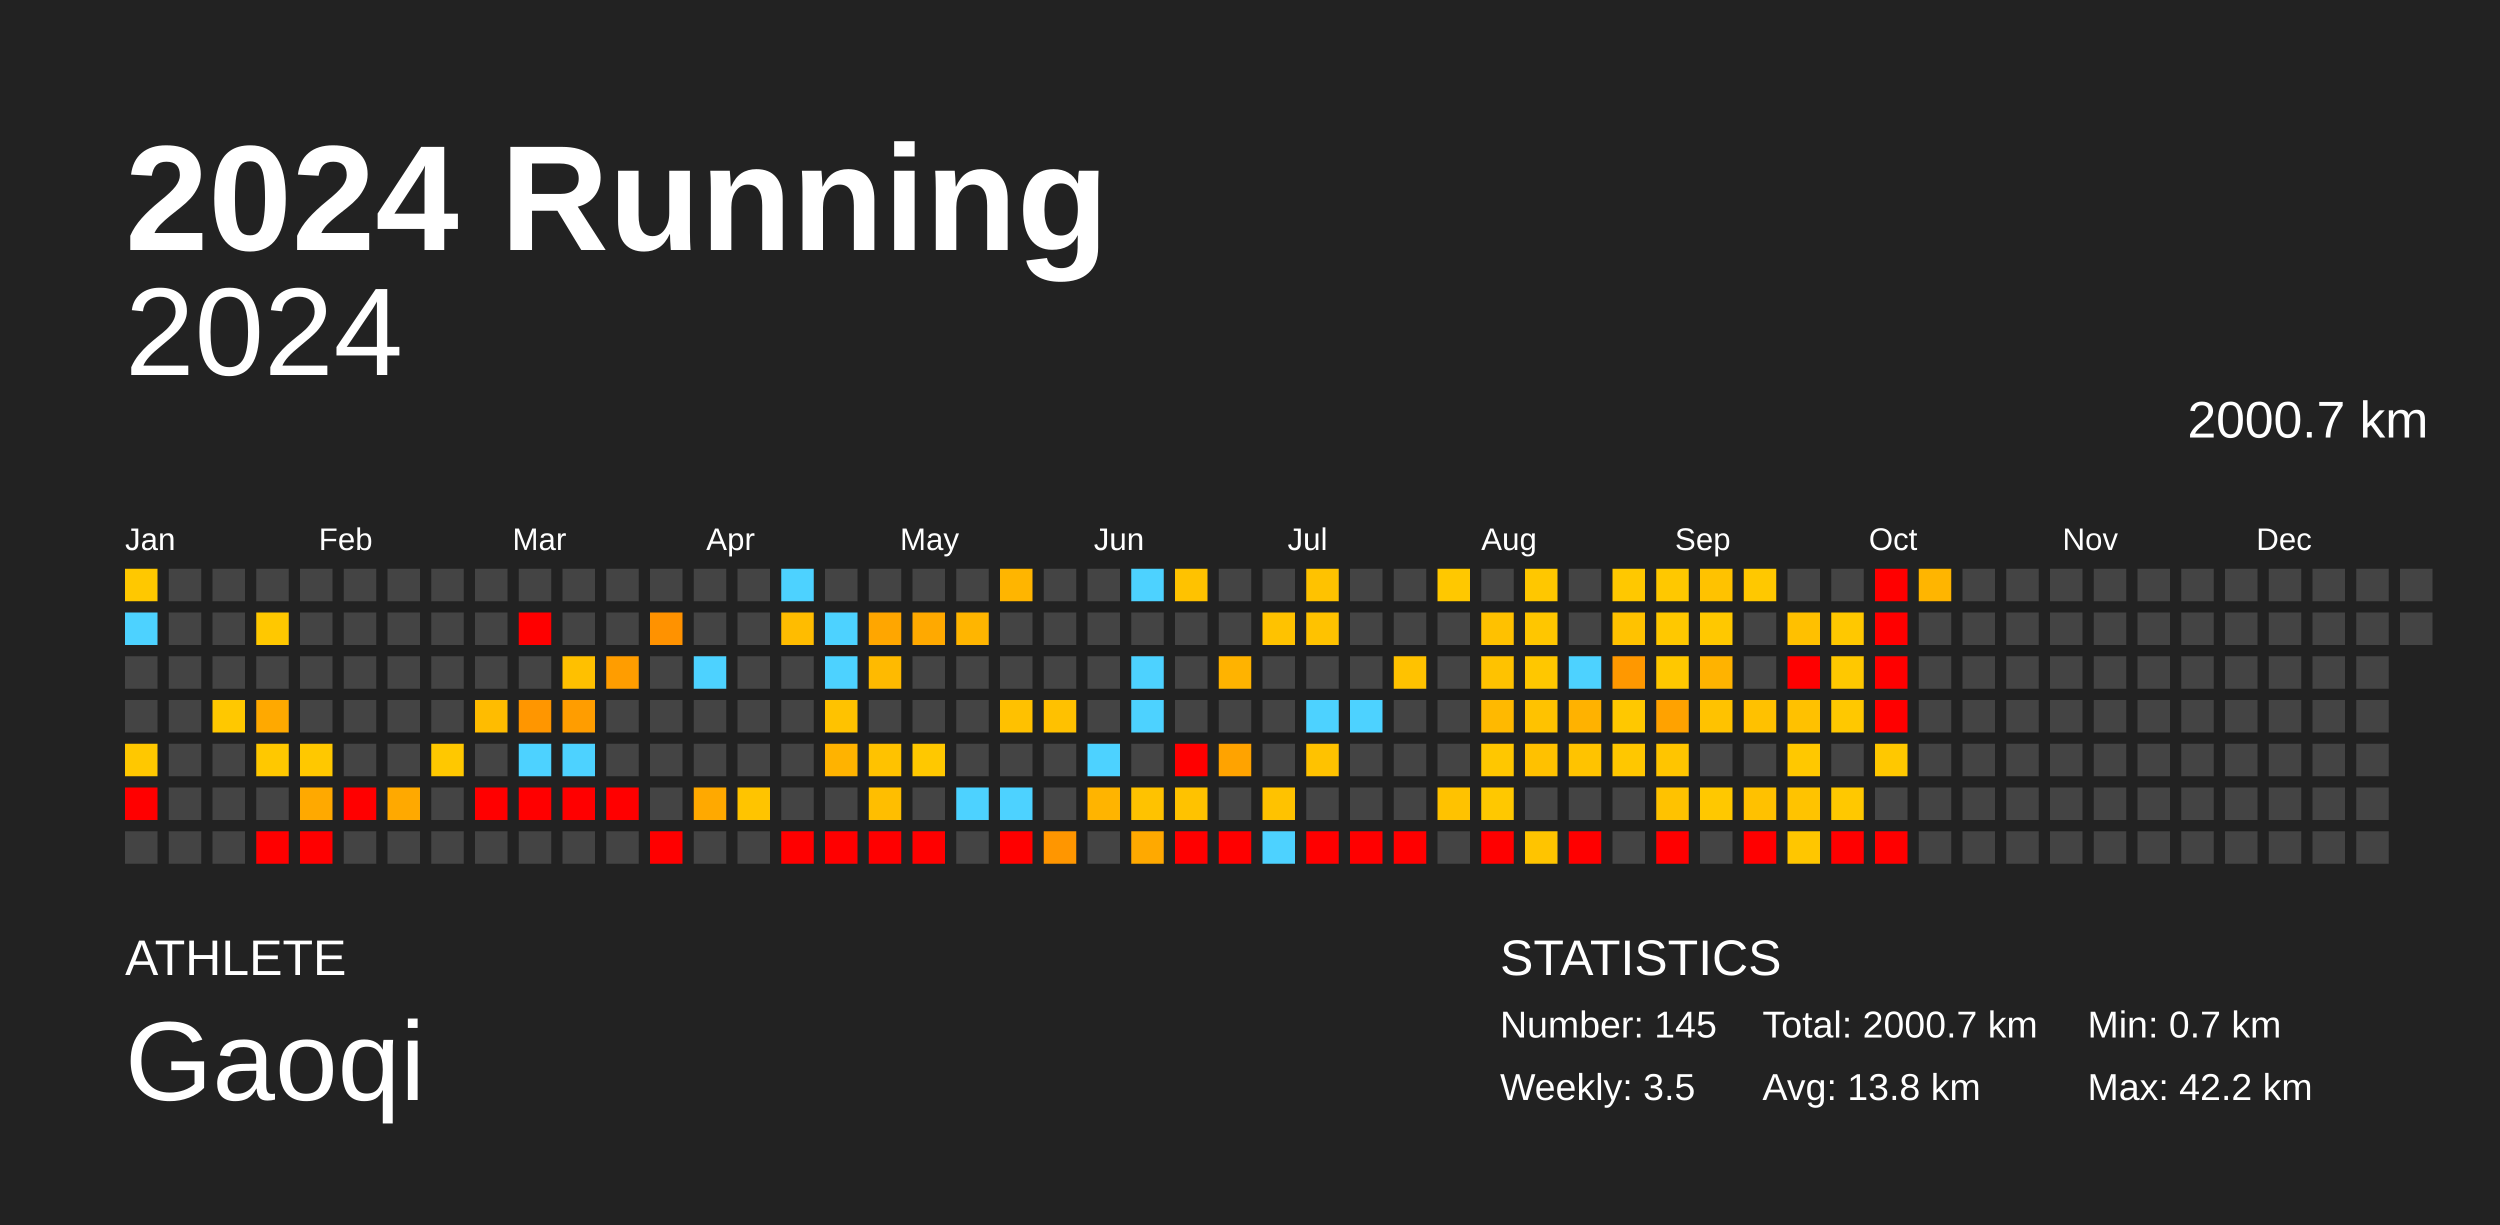
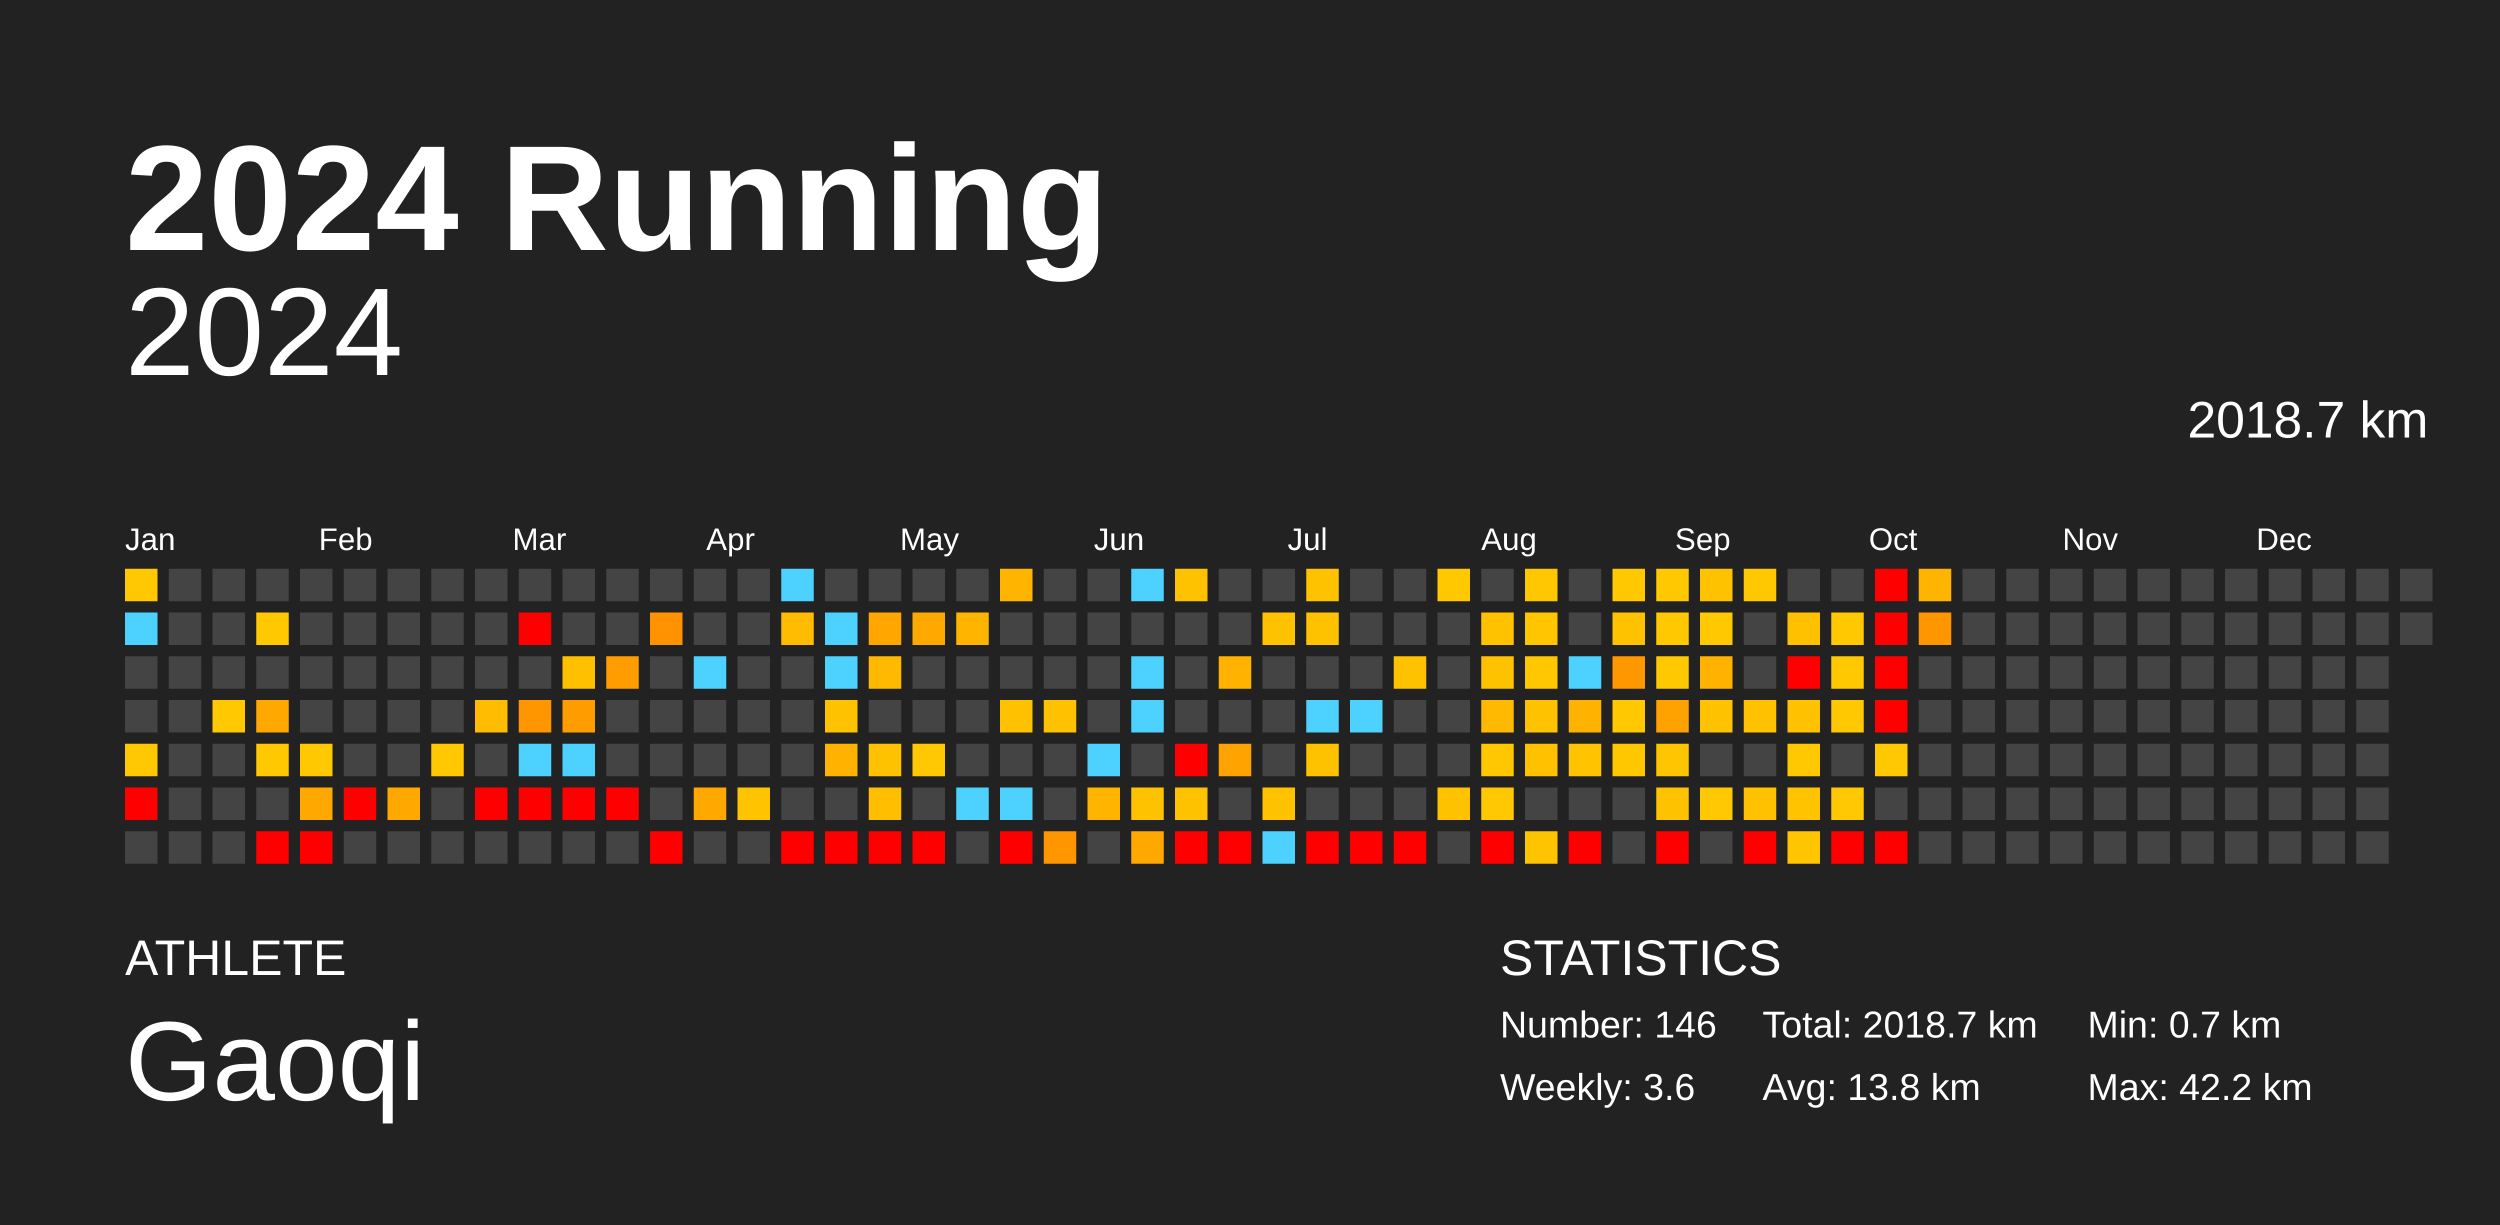
<svg xmlns="http://www.w3.org/2000/svg" baseProfile="full" height="98mm" version="1.1" viewBox="0,0,200,98" width="200mm">
  <defs />
  <rect fill="#222222" height="98" width="200" x="0" y="0" />
  <text fill="#FFFFFF" style="font-size:12px; font-family:Arial; font-weight:bold;" x="10" y="20">2024 Running</text>
  <text fill="#FFFFFF" style="font-size:4px; font-family:Arial" x="10" y="78">ATHLETE</text>
  <text fill="#FFFFFF" style="font-size:9px; font-family:Arial" x="10" y="88">Gaoqi</text>
  <text fill="#FFFFFF" style="font-size:4px; font-family:Arial" x="120" y="78">STATISTICS</text>
-   <text fill="#FFFFFF" style="font-size:3px; font-family:Arial" x="120" y="83">Number: 145</text>
-   <text fill="#FFFFFF" style="font-size:3px; font-family:Arial" x="120" y="88">Weekly: 3.5</text>
-   <text fill="#FFFFFF" style="font-size:3px; font-family:Arial" x="141" y="83">Total: 2000.7 km</text>
+   <text fill="#FFFFFF" style="font-size:3px; font-family:Arial" x="120" y="83">Number: 146</text>
+   <text fill="#FFFFFF" style="font-size:3px; font-family:Arial" x="120" y="88">Weekly: 3.6</text>
+   <text fill="#FFFFFF" style="font-size:3px; font-family:Arial" x="141" y="83">Total: 2018.7 km</text>
  <text fill="#FFFFFF" style="font-size:3px; font-family:Arial" x="141" y="88">Avg: 13.8 km</text>
  <text fill="#FFFFFF" style="font-size:3px; font-family:Arial" x="167" y="83">Min: 0.7 km</text>
  <text fill="#FFFFFF" style="font-size:3px; font-family:Arial" x="167" y="88">Max: 42.2 km</text>
  <text alignment-baseline="hanging" fill="#FFFFFF" style="font-size:10.0px; font-family:Arial;" x="10" y="30">2024</text>
-   <text alignment-baseline="hanging" fill="#FFFFFF" style="font-size:4.125px; font-family:Arial;" x="175" y="35">2000.7 km</text>
+   <text alignment-baseline="hanging" fill="#FFFFFF" style="font-size:4.125px; font-family:Arial;" x="175" y="35">2018.7 km</text>
  <text fill="#FFFFFF" style="font-size:2.5px; font-family:Arial" x="10.0" y="44">Jan</text>
  <text fill="#FFFFFF" style="font-size:2.5px; font-family:Arial" x="25.5" y="44">Feb</text>
  <text fill="#FFFFFF" style="font-size:2.5px; font-family:Arial" x="41.0" y="44">Mar</text>
  <text fill="#FFFFFF" style="font-size:2.5px; font-family:Arial" x="56.5" y="44">Apr</text>
  <text fill="#FFFFFF" style="font-size:2.5px; font-family:Arial" x="72.0" y="44">May</text>
  <text fill="#FFFFFF" style="font-size:2.5px; font-family:Arial" x="87.5" y="44">Jun</text>
  <text fill="#FFFFFF" style="font-size:2.5px; font-family:Arial" x="103.0" y="44">Jul</text>
  <text fill="#FFFFFF" style="font-size:2.5px; font-family:Arial" x="118.5" y="44">Aug</text>
  <text fill="#FFFFFF" style="font-size:2.5px; font-family:Arial" x="134.0" y="44">Sep</text>
  <text fill="#FFFFFF" style="font-size:2.5px; font-family:Arial" x="149.5" y="44">Oct</text>
  <text fill="#FFFFFF" style="font-size:2.5px; font-family:Arial" x="165.0" y="44">Nov</text>
  <text fill="#FFFFFF" style="font-size:2.5px; font-family:Arial" x="180.5" y="44">Dec</text>
  <rect fill="#ffc800" height="2.6" width="2.6" x="10.0" y="45.5" />
  <rect fill="#4dd2ff" height="2.6" width="2.6" x="10.0" y="49.0" />
  <rect fill="#444444" height="2.6" width="2.6" x="10.0" y="52.5" />
  <rect fill="#444444" height="2.6" width="2.6" x="10.0" y="56.0" />
  <rect fill="#ffc800" height="2.6" width="2.6" x="10.0" y="59.5" />
  <rect fill="red" height="2.6" width="2.6" x="10.0" y="63.0" />
  <rect fill="#444444" height="2.6" width="2.6" x="10.0" y="66.5" />
  <rect fill="#444444" height="2.6" width="2.6" x="13.5" y="45.5" />
  <rect fill="#444444" height="2.6" width="2.6" x="13.5" y="49.0" />
  <rect fill="#444444" height="2.6" width="2.6" x="13.5" y="52.5" />
  <rect fill="#444444" height="2.6" width="2.6" x="13.5" y="56.0" />
  <rect fill="#444444" height="2.6" width="2.6" x="13.5" y="59.5" />
  <rect fill="#444444" height="2.6" width="2.6" x="13.5" y="63.0" />
  <rect fill="#444444" height="2.6" width="2.6" x="13.5" y="66.5" />
  <rect fill="#444444" height="2.6" width="2.6" x="17.0" y="45.5" />
  <rect fill="#444444" height="2.6" width="2.6" x="17.0" y="49.0" />
  <rect fill="#444444" height="2.6" width="2.6" x="17.0" y="52.5" />
  <rect fill="#ffc800" height="2.6" width="2.6" x="17.0" y="56.0" />
  <rect fill="#444444" height="2.6" width="2.6" x="17.0" y="59.5" />
  <rect fill="#444444" height="2.6" width="2.6" x="17.0" y="63.0" />
  <rect fill="#444444" height="2.6" width="2.6" x="17.0" y="66.5" />
  <rect fill="#444444" height="2.6" width="2.6" x="20.5" y="45.5" />
  <rect fill="#ffc800" height="2.6" width="2.6" x="20.5" y="49.0" />
  <rect fill="#444444" height="2.6" width="2.6" x="20.5" y="52.5" />
  <rect fill="#ffa900" height="2.6" width="2.6" x="20.5" y="56.0" />
  <rect fill="#ffc800" height="2.6" width="2.6" x="20.5" y="59.5" />
  <rect fill="#444444" height="2.6" width="2.6" x="20.5" y="63.0" />
  <rect fill="red" height="2.6" width="2.6" x="20.5" y="66.5" />
  <rect fill="#444444" height="2.6" width="2.6" x="24.0" y="45.5" />
  <rect fill="#444444" height="2.6" width="2.6" x="24.0" y="49.0" />
  <rect fill="#444444" height="2.6" width="2.6" x="24.0" y="52.5" />
  <rect fill="#444444" height="2.6" width="2.6" x="24.0" y="56.0" />
  <rect fill="#ffc800" height="2.6" width="2.6" x="24.0" y="59.5" />
  <rect fill="#ffa900" height="2.6" width="2.6" x="24.0" y="63.0" />
  <rect fill="red" height="2.6" width="2.6" x="24.0" y="66.5" />
  <rect fill="#444444" height="2.6" width="2.6" x="27.5" y="45.5" />
  <rect fill="#444444" height="2.6" width="2.6" x="27.5" y="49.0" />
  <rect fill="#444444" height="2.6" width="2.6" x="27.5" y="52.5" />
  <rect fill="#444444" height="2.6" width="2.6" x="27.5" y="56.0" />
  <rect fill="#444444" height="2.6" width="2.6" x="27.5" y="59.5" />
  <rect fill="red" height="2.6" width="2.6" x="27.5" y="63.0" />
  <rect fill="#444444" height="2.6" width="2.6" x="27.5" y="66.5" />
  <rect fill="#444444" height="2.6" width="2.6" x="31.0" y="45.5" />
  <rect fill="#444444" height="2.6" width="2.6" x="31.0" y="49.0" />
  <rect fill="#444444" height="2.6" width="2.6" x="31.0" y="52.5" />
  <rect fill="#444444" height="2.6" width="2.6" x="31.0" y="56.0" />
  <rect fill="#444444" height="2.6" width="2.6" x="31.0" y="59.5" />
  <rect fill="#ffa900" height="2.6" width="2.6" x="31.0" y="63.0" />
  <rect fill="#444444" height="2.6" width="2.6" x="31.0" y="66.5" />
  <rect fill="#444444" height="2.6" width="2.6" x="34.5" y="45.5" />
  <rect fill="#444444" height="2.6" width="2.6" x="34.5" y="49.0" />
  <rect fill="#444444" height="2.6" width="2.6" x="34.5" y="52.5" />
  <rect fill="#444444" height="2.6" width="2.6" x="34.5" y="56.0" />
  <rect fill="#ffc800" height="2.6" width="2.6" x="34.5" y="59.5" />
  <rect fill="#444444" height="2.6" width="2.6" x="34.5" y="63.0" />
  <rect fill="#444444" height="2.6" width="2.6" x="34.5" y="66.5" />
  <rect fill="#444444" height="2.6" width="2.6" x="38.0" y="45.5" />
  <rect fill="#444444" height="2.6" width="2.6" x="38.0" y="49.0" />
  <rect fill="#444444" height="2.6" width="2.6" x="38.0" y="52.5" />
  <rect fill="#ffbc00" height="2.6" width="2.6" x="38.0" y="56.0" />
  <rect fill="#444444" height="2.6" width="2.6" x="38.0" y="59.5" />
  <rect fill="red" height="2.6" width="2.6" x="38.0" y="63.0" />
  <rect fill="#444444" height="2.6" width="2.6" x="38.0" y="66.5" />
  <rect fill="#444444" height="2.6" width="2.6" x="41.5" y="45.5" />
  <rect fill="red" height="2.6" width="2.6" x="41.5" y="49.0" />
  <rect fill="#444444" height="2.6" width="2.6" x="41.5" y="52.5" />
  <rect fill="#ff9600" height="2.6" width="2.6" x="41.5" y="56.0" />
  <rect fill="#4dd2ff" height="2.6" width="2.6" x="41.5" y="59.5" />
  <rect fill="red" height="2.6" width="2.6" x="41.5" y="63.0" />
  <rect fill="#444444" height="2.6" width="2.6" x="41.5" y="66.5" />
  <rect fill="#444444" height="2.6" width="2.6" x="45.0" y="45.5" />
  <rect fill="#444444" height="2.6" width="2.6" x="45.0" y="49.0" />
  <rect fill="#ffc000" height="2.6" width="2.6" x="45.0" y="52.5" />
  <rect fill="#ff9d00" height="2.6" width="2.6" x="45.0" y="56.0" />
  <rect fill="#4dd2ff" height="2.6" width="2.6" x="45.0" y="59.5" />
  <rect fill="red" height="2.6" width="2.6" x="45.0" y="63.0" />
  <rect fill="#444444" height="2.6" width="2.6" x="45.0" y="66.5" />
  <rect fill="#444444" height="2.6" width="2.6" x="48.5" y="45.5" />
  <rect fill="#444444" height="2.6" width="2.6" x="48.5" y="49.0" />
  <rect fill="#ff9d00" height="2.6" width="2.6" x="48.5" y="52.5" />
  <rect fill="#444444" height="2.6" width="2.6" x="48.5" y="56.0" />
  <rect fill="#444444" height="2.6" width="2.6" x="48.5" y="59.5" />
  <rect fill="red" height="2.6" width="2.6" x="48.5" y="63.0" />
  <rect fill="#444444" height="2.6" width="2.6" x="48.5" y="66.5" />
  <rect fill="#444444" height="2.6" width="2.6" x="52.0" y="45.5" />
  <rect fill="#ff9200" height="2.6" width="2.6" x="52.0" y="49.0" />
  <rect fill="#444444" height="2.6" width="2.6" x="52.0" y="52.5" />
  <rect fill="#444444" height="2.6" width="2.6" x="52.0" y="56.0" />
  <rect fill="#444444" height="2.6" width="2.6" x="52.0" y="59.5" />
  <rect fill="#444444" height="2.6" width="2.6" x="52.0" y="63.0" />
  <rect fill="red" height="2.6" width="2.6" x="52.0" y="66.5" />
  <rect fill="#444444" height="2.6" width="2.6" x="55.5" y="45.5" />
  <rect fill="#444444" height="2.6" width="2.6" x="55.5" y="49.0" />
  <rect fill="#4dd2ff" height="2.6" width="2.6" x="55.5" y="52.5" />
  <rect fill="#444444" height="2.6" width="2.6" x="55.5" y="56.0" />
  <rect fill="#444444" height="2.6" width="2.6" x="55.5" y="59.5" />
  <rect fill="#ffa900" height="2.6" width="2.6" x="55.5" y="63.0" />
  <rect fill="#444444" height="2.6" width="2.6" x="55.5" y="66.5" />
  <rect fill="#444444" height="2.6" width="2.6" x="59.0" y="45.5" />
  <rect fill="#444444" height="2.6" width="2.6" x="59.0" y="49.0" />
  <rect fill="#444444" height="2.6" width="2.6" x="59.0" y="52.5" />
  <rect fill="#444444" height="2.6" width="2.6" x="59.0" y="56.0" />
  <rect fill="#444444" height="2.6" width="2.6" x="59.0" y="59.5" />
  <rect fill="#ffc400" height="2.6" width="2.6" x="59.0" y="63.0" />
  <rect fill="#444444" height="2.6" width="2.6" x="59.0" y="66.5" />
  <rect fill="#4dd2ff" height="2.6" width="2.6" x="62.5" y="45.5" />
  <rect fill="#ffbc00" height="2.6" width="2.6" x="62.5" y="49.0" />
  <rect fill="#444444" height="2.6" width="2.6" x="62.5" y="52.5" />
  <rect fill="#444444" height="2.6" width="2.6" x="62.5" y="56.0" />
  <rect fill="#444444" height="2.6" width="2.6" x="62.5" y="59.5" />
  <rect fill="#444444" height="2.6" width="2.6" x="62.5" y="63.0" />
  <rect fill="red" height="2.6" width="2.6" x="62.5" y="66.5" />
  <rect fill="#444444" height="2.6" width="2.6" x="66.0" y="45.5" />
  <rect fill="#4dd2ff" height="2.6" width="2.6" x="66.0" y="49.0" />
  <rect fill="#4dd2ff" height="2.6" width="2.6" x="66.0" y="52.5" />
  <rect fill="#ffc200" height="2.6" width="2.6" x="66.0" y="56.0" />
  <rect fill="#ffb300" height="2.6" width="2.6" x="66.0" y="59.5" />
  <rect fill="#444444" height="2.6" width="2.6" x="66.0" y="63.0" />
  <rect fill="red" height="2.6" width="2.6" x="66.0" y="66.5" />
  <rect fill="#444444" height="2.6" width="2.6" x="69.5" y="45.5" />
  <rect fill="#ffa600" height="2.6" width="2.6" x="69.5" y="49.0" />
  <rect fill="#ffba00" height="2.6" width="2.6" x="69.5" y="52.5" />
  <rect fill="#444444" height="2.6" width="2.6" x="69.5" y="56.0" />
  <rect fill="#ffc200" height="2.6" width="2.6" x="69.5" y="59.5" />
  <rect fill="#ffbe00" height="2.6" width="2.6" x="69.5" y="63.0" />
  <rect fill="red" height="2.6" width="2.6" x="69.5" y="66.5" />
  <rect fill="#444444" height="2.6" width="2.6" x="73.0" y="45.5" />
  <rect fill="#ffa900" height="2.6" width="2.6" x="73.0" y="49.0" />
  <rect fill="#444444" height="2.6" width="2.6" x="73.0" y="52.5" />
  <rect fill="#444444" height="2.6" width="2.6" x="73.0" y="56.0" />
  <rect fill="#ffc800" height="2.6" width="2.6" x="73.0" y="59.5" />
  <rect fill="#444444" height="2.6" width="2.6" x="73.0" y="63.0" />
  <rect fill="red" height="2.6" width="2.6" x="73.0" y="66.5" />
  <rect fill="#444444" height="2.6" width="2.6" x="76.5" y="45.5" />
  <rect fill="#ffb500" height="2.6" width="2.6" x="76.5" y="49.0" />
  <rect fill="#444444" height="2.6" width="2.6" x="76.5" y="52.5" />
  <rect fill="#444444" height="2.6" width="2.6" x="76.5" y="56.0" />
  <rect fill="#444444" height="2.6" width="2.6" x="76.5" y="59.5" />
  <rect fill="#4dd2ff" height="2.6" width="2.6" x="76.5" y="63.0" />
  <rect fill="#444444" height="2.6" width="2.6" x="76.5" y="66.5" />
  <rect fill="#ffb500" height="2.6" width="2.6" x="80.0" y="45.5" />
  <rect fill="#444444" height="2.6" width="2.6" x="80.0" y="49.0" />
  <rect fill="#444444" height="2.6" width="2.6" x="80.0" y="52.5" />
  <rect fill="#ffc100" height="2.6" width="2.6" x="80.0" y="56.0" />
  <rect fill="#444444" height="2.6" width="2.6" x="80.0" y="59.5" />
  <rect fill="#4dd2ff" height="2.6" width="2.6" x="80.0" y="63.0" />
  <rect fill="red" height="2.6" width="2.6" x="80.0" y="66.5" />
  <rect fill="#444444" height="2.6" width="2.6" x="83.5" y="45.5" />
  <rect fill="#444444" height="2.6" width="2.6" x="83.5" y="49.0" />
  <rect fill="#444444" height="2.6" width="2.6" x="83.5" y="52.5" />
  <rect fill="#ffc100" height="2.6" width="2.6" x="83.5" y="56.0" />
  <rect fill="#444444" height="2.6" width="2.6" x="83.5" y="59.5" />
  <rect fill="#444444" height="2.6" width="2.6" x="83.5" y="63.0" />
  <rect fill="#ff9600" height="2.6" width="2.6" x="83.5" y="66.5" />
  <rect fill="#444444" height="2.6" width="2.6" x="87.0" y="45.5" />
  <rect fill="#444444" height="2.6" width="2.6" x="87.0" y="49.0" />
  <rect fill="#444444" height="2.6" width="2.6" x="87.0" y="52.5" />
  <rect fill="#444444" height="2.6" width="2.6" x="87.0" y="56.0" />
  <rect fill="#4dd2ff" height="2.6" width="2.6" x="87.0" y="59.5" />
  <rect fill="#ffb400" height="2.6" width="2.6" x="87.0" y="63.0" />
  <rect fill="#444444" height="2.6" width="2.6" x="87.0" y="66.5" />
  <rect fill="#4dd2ff" height="2.6" width="2.6" x="90.5" y="45.5" />
  <rect fill="#444444" height="2.6" width="2.6" x="90.5" y="49.0" />
  <rect fill="#4dd2ff" height="2.6" width="2.6" x="90.5" y="52.5" />
  <rect fill="#4dd2ff" height="2.6" width="2.6" x="90.5" y="56.0" />
  <rect fill="#444444" height="2.6" width="2.6" x="90.5" y="59.5" />
  <rect fill="#ffc200" height="2.6" width="2.6" x="90.5" y="63.0" />
  <rect fill="#ffa900" height="2.6" width="2.6" x="90.5" y="66.5" />
  <rect fill="#ffc200" height="2.6" width="2.6" x="94.0" y="45.5" />
  <rect fill="#444444" height="2.6" width="2.6" x="94.0" y="49.0" />
  <rect fill="#444444" height="2.6" width="2.6" x="94.0" y="52.5" />
  <rect fill="#444444" height="2.6" width="2.6" x="94.0" y="56.0" />
  <rect fill="red" height="2.6" width="2.6" x="94.0" y="59.5" />
  <rect fill="#ffc200" height="2.6" width="2.6" x="94.0" y="63.0" />
  <rect fill="red" height="2.6" width="2.6" x="94.0" y="66.5" />
  <rect fill="#444444" height="2.6" width="2.6" x="97.5" y="45.5" />
  <rect fill="#444444" height="2.6" width="2.6" x="97.5" y="49.0" />
  <rect fill="#ffb300" height="2.6" width="2.6" x="97.5" y="52.5" />
  <rect fill="#444444" height="2.6" width="2.6" x="97.5" y="56.0" />
  <rect fill="#ffa300" height="2.6" width="2.6" x="97.5" y="59.5" />
  <rect fill="#444444" height="2.6" width="2.6" x="97.5" y="63.0" />
  <rect fill="red" height="2.6" width="2.6" x="97.5" y="66.5" />
  <rect fill="#444444" height="2.6" width="2.6" x="101.0" y="45.5" />
  <rect fill="#ffc200" height="2.6" width="2.6" x="101.0" y="49.0" />
  <rect fill="#444444" height="2.6" width="2.6" x="101.0" y="52.5" />
  <rect fill="#444444" height="2.6" width="2.6" x="101.0" y="56.0" />
  <rect fill="#444444" height="2.6" width="2.6" x="101.0" y="59.5" />
  <rect fill="#ffc200" height="2.6" width="2.6" x="101.0" y="63.0" />
  <rect fill="#4dd2ff" height="2.6" width="2.6" x="101.0" y="66.5" />
  <rect fill="#ffc200" height="2.6" width="2.6" x="104.5" y="45.5" />
  <rect fill="#ffc200" height="2.6" width="2.6" x="104.5" y="49.0" />
  <rect fill="#444444" height="2.6" width="2.6" x="104.5" y="52.5" />
  <rect fill="#4dd2ff" height="2.6" width="2.6" x="104.5" y="56.0" />
  <rect fill="#ffc200" height="2.6" width="2.6" x="104.5" y="59.5" />
  <rect fill="#444444" height="2.6" width="2.6" x="104.5" y="63.0" />
  <rect fill="red" height="2.6" width="2.6" x="104.5" y="66.5" />
  <rect fill="#444444" height="2.6" width="2.6" x="108.0" y="45.5" />
  <rect fill="#444444" height="2.6" width="2.6" x="108.0" y="49.0" />
  <rect fill="#444444" height="2.6" width="2.6" x="108.0" y="52.5" />
  <rect fill="#4dd2ff" height="2.6" width="2.6" x="108.0" y="56.0" />
  <rect fill="#444444" height="2.6" width="2.6" x="108.0" y="59.5" />
  <rect fill="#444444" height="2.6" width="2.6" x="108.0" y="63.0" />
  <rect fill="red" height="2.6" width="2.6" x="108.0" y="66.5" />
  <rect fill="#444444" height="2.6" width="2.6" x="111.5" y="45.5" />
  <rect fill="#444444" height="2.6" width="2.6" x="111.5" y="49.0" />
  <rect fill="#ffc200" height="2.6" width="2.6" x="111.5" y="52.5" />
  <rect fill="#444444" height="2.6" width="2.6" x="111.5" y="56.0" />
  <rect fill="#444444" height="2.6" width="2.6" x="111.5" y="59.5" />
  <rect fill="#444444" height="2.6" width="2.6" x="111.5" y="63.0" />
  <rect fill="red" height="2.6" width="2.6" x="111.5" y="66.5" />
  <rect fill="#ffc800" height="2.6" width="2.6" x="115.0" y="45.5" />
  <rect fill="#444444" height="2.6" width="2.6" x="115.0" y="49.0" />
  <rect fill="#444444" height="2.6" width="2.6" x="115.0" y="52.5" />
  <rect fill="#444444" height="2.6" width="2.6" x="115.0" y="56.0" />
  <rect fill="#444444" height="2.6" width="2.6" x="115.0" y="59.5" />
  <rect fill="#ffc200" height="2.6" width="2.6" x="115.0" y="63.0" />
  <rect fill="#444444" height="2.6" width="2.6" x="115.0" y="66.5" />
  <rect fill="#444444" height="2.6" width="2.6" x="118.5" y="45.5" />
  <rect fill="#ffc100" height="2.6" width="2.6" x="118.5" y="49.0" />
  <rect fill="#ffc200" height="2.6" width="2.6" x="118.5" y="52.5" />
  <rect fill="#ffb900" height="2.6" width="2.6" x="118.5" y="56.0" />
  <rect fill="#ffc700" height="2.6" width="2.6" x="118.5" y="59.5" />
  <rect fill="#ffc800" height="2.6" width="2.6" x="118.5" y="63.0" />
  <rect fill="red" height="2.6" width="2.6" x="118.5" y="66.5" />
  <rect fill="#ffc700" height="2.6" width="2.6" x="122.0" y="45.5" />
  <rect fill="#ffc600" height="2.6" width="2.6" x="122.0" y="49.0" />
  <rect fill="#ffc700" height="2.6" width="2.6" x="122.0" y="52.5" />
  <rect fill="#ffc200" height="2.6" width="2.6" x="122.0" y="56.0" />
  <rect fill="#ffc100" height="2.6" width="2.6" x="122.0" y="59.5" />
  <rect fill="#444444" height="2.6" width="2.6" x="122.0" y="63.0" />
  <rect fill="#ffc400" height="2.6" width="2.6" x="122.0" y="66.5" />
  <rect fill="#444444" height="2.6" width="2.6" x="125.5" y="45.5" />
  <rect fill="#444444" height="2.6" width="2.6" x="125.5" y="49.0" />
  <rect fill="#4dd2ff" height="2.6" width="2.6" x="125.5" y="52.5" />
  <rect fill="#ffb200" height="2.6" width="2.6" x="125.5" y="56.0" />
  <rect fill="#ffc300" height="2.6" width="2.6" x="125.5" y="59.5" />
  <rect fill="#444444" height="2.6" width="2.6" x="125.5" y="63.0" />
  <rect fill="red" height="2.6" width="2.6" x="125.5" y="66.5" />
  <rect fill="#ffc800" height="2.6" width="2.6" x="129.0" y="45.5" />
  <rect fill="#ffc200" height="2.6" width="2.6" x="129.0" y="49.0" />
  <rect fill="#ff9800" height="2.6" width="2.6" x="129.0" y="52.5" />
  <rect fill="#ffc800" height="2.6" width="2.6" x="129.0" y="56.0" />
  <rect fill="#ffc700" height="2.6" width="2.6" x="129.0" y="59.5" />
  <rect fill="#444444" height="2.6" width="2.6" x="129.0" y="63.0" />
  <rect fill="#444444" height="2.6" width="2.6" x="129.0" y="66.5" />
  <rect fill="#ffc800" height="2.6" width="2.6" x="132.5" y="45.5" />
  <rect fill="#ffc800" height="2.6" width="2.6" x="132.5" y="49.0" />
  <rect fill="#ffc800" height="2.6" width="2.6" x="132.5" y="52.5" />
  <rect fill="#ffa200" height="2.6" width="2.6" x="132.5" y="56.0" />
  <rect fill="#ffc500" height="2.6" width="2.6" x="132.5" y="59.5" />
  <rect fill="#ffc200" height="2.6" width="2.6" x="132.5" y="63.0" />
  <rect fill="red" height="2.6" width="2.6" x="132.5" y="66.5" />
  <rect fill="#ffc200" height="2.6" width="2.6" x="136.0" y="45.5" />
  <rect fill="#ffc800" height="2.6" width="2.6" x="136.0" y="49.0" />
  <rect fill="#ffb300" height="2.6" width="2.6" x="136.0" y="52.5" />
  <rect fill="#ffc200" height="2.6" width="2.6" x="136.0" y="56.0" />
  <rect fill="#444444" height="2.6" width="2.6" x="136.0" y="59.5" />
  <rect fill="#ffc800" height="2.6" width="2.6" x="136.0" y="63.0" />
  <rect fill="#444444" height="2.6" width="2.6" x="136.0" y="66.5" />
  <rect fill="#ffc800" height="2.6" width="2.6" x="139.5" y="45.5" />
  <rect fill="#444444" height="2.6" width="2.6" x="139.5" y="49.0" />
  <rect fill="#444444" height="2.6" width="2.6" x="139.5" y="52.5" />
  <rect fill="#ffc100" height="2.6" width="2.6" x="139.5" y="56.0" />
  <rect fill="#444444" height="2.6" width="2.6" x="139.5" y="59.5" />
  <rect fill="#ffc100" height="2.6" width="2.6" x="139.5" y="63.0" />
  <rect fill="red" height="2.6" width="2.6" x="139.5" y="66.5" />
  <rect fill="#444444" height="2.6" width="2.6" x="143.0" y="45.5" />
  <rect fill="#ffc000" height="2.6" width="2.6" x="143.0" y="49.0" />
  <rect fill="red" height="2.6" width="2.6" x="143.0" y="52.5" />
  <rect fill="#ffc100" height="2.6" width="2.6" x="143.0" y="56.0" />
  <rect fill="#ffc800" height="2.6" width="2.6" x="143.0" y="59.5" />
  <rect fill="#ffc300" height="2.6" width="2.6" x="143.0" y="63.0" />
  <rect fill="#ffc600" height="2.6" width="2.6" x="143.0" y="66.5" />
  <rect fill="#444444" height="2.6" width="2.6" x="146.5" y="45.5" />
  <rect fill="#ffc800" height="2.6" width="2.6" x="146.5" y="49.0" />
  <rect fill="#ffc800" height="2.6" width="2.6" x="146.5" y="52.5" />
  <rect fill="#ffc800" height="2.6" width="2.6" x="146.5" y="56.0" />
  <rect fill="#444444" height="2.6" width="2.6" x="146.5" y="59.5" />
  <rect fill="#ffc800" height="2.6" width="2.6" x="146.5" y="63.0" />
  <rect fill="red" height="2.6" width="2.6" x="146.5" y="66.5" />
  <rect fill="red" height="2.6" width="2.6" x="150.0" y="45.5" />
  <rect fill="red" height="2.6" width="2.6" x="150.0" y="49.0" />
  <rect fill="red" height="2.6" width="2.6" x="150.0" y="52.5" />
  <rect fill="red" height="2.6" width="2.6" x="150.0" y="56.0" />
  <rect fill="#ffc800" height="2.6" width="2.6" x="150.0" y="59.5" />
  <rect fill="#444444" height="2.6" width="2.6" x="150.0" y="63.0" />
  <rect fill="red" height="2.6" width="2.6" x="150.0" y="66.5" />
  <rect fill="#ffb500" height="2.6" width="2.6" x="153.5" y="45.5" />
-   <rect fill="#444444" height="2.6" width="2.6" x="153.5" y="49.0" />
+   <rect fill="#ff9600" height="2.6" width="2.6" x="153.5" y="49.0" />
  <rect fill="#444444" height="2.6" width="2.6" x="153.5" y="52.5" />
  <rect fill="#444444" height="2.6" width="2.6" x="153.5" y="56.0" />
  <rect fill="#444444" height="2.6" width="2.6" x="153.5" y="59.5" />
  <rect fill="#444444" height="2.6" width="2.6" x="153.5" y="63.0" />
  <rect fill="#444444" height="2.6" width="2.6" x="153.5" y="66.5" />
  <rect fill="#444444" height="2.6" width="2.6" x="157.0" y="45.5" />
  <rect fill="#444444" height="2.6" width="2.6" x="157.0" y="49.0" />
  <rect fill="#444444" height="2.6" width="2.6" x="157.0" y="52.5" />
  <rect fill="#444444" height="2.6" width="2.6" x="157.0" y="56.0" />
  <rect fill="#444444" height="2.6" width="2.6" x="157.0" y="59.5" />
  <rect fill="#444444" height="2.6" width="2.6" x="157.0" y="63.0" />
  <rect fill="#444444" height="2.6" width="2.6" x="157.0" y="66.5" />
  <rect fill="#444444" height="2.6" width="2.6" x="160.5" y="45.5" />
  <rect fill="#444444" height="2.6" width="2.6" x="160.5" y="49.0" />
  <rect fill="#444444" height="2.6" width="2.6" x="160.5" y="52.5" />
  <rect fill="#444444" height="2.6" width="2.6" x="160.5" y="56.0" />
  <rect fill="#444444" height="2.6" width="2.6" x="160.5" y="59.5" />
  <rect fill="#444444" height="2.6" width="2.6" x="160.5" y="63.0" />
  <rect fill="#444444" height="2.6" width="2.6" x="160.5" y="66.5" />
  <rect fill="#444444" height="2.6" width="2.6" x="164.0" y="45.5" />
  <rect fill="#444444" height="2.6" width="2.6" x="164.0" y="49.0" />
  <rect fill="#444444" height="2.6" width="2.6" x="164.0" y="52.5" />
  <rect fill="#444444" height="2.6" width="2.6" x="164.0" y="56.0" />
  <rect fill="#444444" height="2.6" width="2.6" x="164.0" y="59.5" />
  <rect fill="#444444" height="2.6" width="2.6" x="164.0" y="63.0" />
  <rect fill="#444444" height="2.6" width="2.6" x="164.0" y="66.5" />
  <rect fill="#444444" height="2.6" width="2.6" x="167.5" y="45.5" />
  <rect fill="#444444" height="2.6" width="2.6" x="167.5" y="49.0" />
  <rect fill="#444444" height="2.6" width="2.6" x="167.5" y="52.5" />
  <rect fill="#444444" height="2.6" width="2.6" x="167.5" y="56.0" />
  <rect fill="#444444" height="2.6" width="2.6" x="167.5" y="59.5" />
  <rect fill="#444444" height="2.6" width="2.6" x="167.5" y="63.0" />
  <rect fill="#444444" height="2.6" width="2.6" x="167.5" y="66.5" />
  <rect fill="#444444" height="2.6" width="2.6" x="171.0" y="45.5" />
  <rect fill="#444444" height="2.6" width="2.6" x="171.0" y="49.0" />
  <rect fill="#444444" height="2.6" width="2.6" x="171.0" y="52.5" />
  <rect fill="#444444" height="2.6" width="2.6" x="171.0" y="56.0" />
  <rect fill="#444444" height="2.6" width="2.6" x="171.0" y="59.5" />
  <rect fill="#444444" height="2.6" width="2.6" x="171.0" y="63.0" />
  <rect fill="#444444" height="2.6" width="2.6" x="171.0" y="66.5" />
  <rect fill="#444444" height="2.6" width="2.6" x="174.5" y="45.5" />
  <rect fill="#444444" height="2.6" width="2.6" x="174.5" y="49.0" />
  <rect fill="#444444" height="2.6" width="2.6" x="174.5" y="52.5" />
  <rect fill="#444444" height="2.6" width="2.6" x="174.5" y="56.0" />
  <rect fill="#444444" height="2.6" width="2.6" x="174.5" y="59.5" />
  <rect fill="#444444" height="2.6" width="2.6" x="174.5" y="63.0" />
  <rect fill="#444444" height="2.6" width="2.6" x="174.5" y="66.5" />
  <rect fill="#444444" height="2.6" width="2.6" x="178.0" y="45.5" />
  <rect fill="#444444" height="2.6" width="2.6" x="178.0" y="49.0" />
  <rect fill="#444444" height="2.6" width="2.6" x="178.0" y="52.5" />
  <rect fill="#444444" height="2.6" width="2.6" x="178.0" y="56.0" />
  <rect fill="#444444" height="2.6" width="2.6" x="178.0" y="59.5" />
  <rect fill="#444444" height="2.6" width="2.6" x="178.0" y="63.0" />
  <rect fill="#444444" height="2.6" width="2.6" x="178.0" y="66.5" />
  <rect fill="#444444" height="2.6" width="2.6" x="181.5" y="45.5" />
  <rect fill="#444444" height="2.6" width="2.6" x="181.5" y="49.0" />
  <rect fill="#444444" height="2.6" width="2.6" x="181.5" y="52.5" />
  <rect fill="#444444" height="2.6" width="2.6" x="181.5" y="56.0" />
  <rect fill="#444444" height="2.6" width="2.6" x="181.5" y="59.5" />
  <rect fill="#444444" height="2.6" width="2.6" x="181.5" y="63.0" />
  <rect fill="#444444" height="2.6" width="2.6" x="181.5" y="66.5" />
  <rect fill="#444444" height="2.6" width="2.6" x="185.0" y="45.5" />
  <rect fill="#444444" height="2.6" width="2.6" x="185.0" y="49.0" />
  <rect fill="#444444" height="2.6" width="2.6" x="185.0" y="52.5" />
  <rect fill="#444444" height="2.6" width="2.6" x="185.0" y="56.0" />
  <rect fill="#444444" height="2.6" width="2.6" x="185.0" y="59.5" />
  <rect fill="#444444" height="2.6" width="2.6" x="185.0" y="63.0" />
  <rect fill="#444444" height="2.6" width="2.6" x="185.0" y="66.5" />
  <rect fill="#444444" height="2.6" width="2.6" x="188.5" y="45.5" />
  <rect fill="#444444" height="2.6" width="2.6" x="188.5" y="49.0" />
  <rect fill="#444444" height="2.6" width="2.6" x="188.5" y="52.5" />
  <rect fill="#444444" height="2.6" width="2.6" x="188.5" y="56.0" />
  <rect fill="#444444" height="2.6" width="2.6" x="188.5" y="59.5" />
  <rect fill="#444444" height="2.6" width="2.6" x="188.5" y="63.0" />
  <rect fill="#444444" height="2.6" width="2.6" x="188.5" y="66.5" />
  <rect fill="#444444" height="2.6" width="2.6" x="192.0" y="45.5" />
  <rect fill="#444444" height="2.6" width="2.6" x="192.0" y="49.0" />
</svg>
